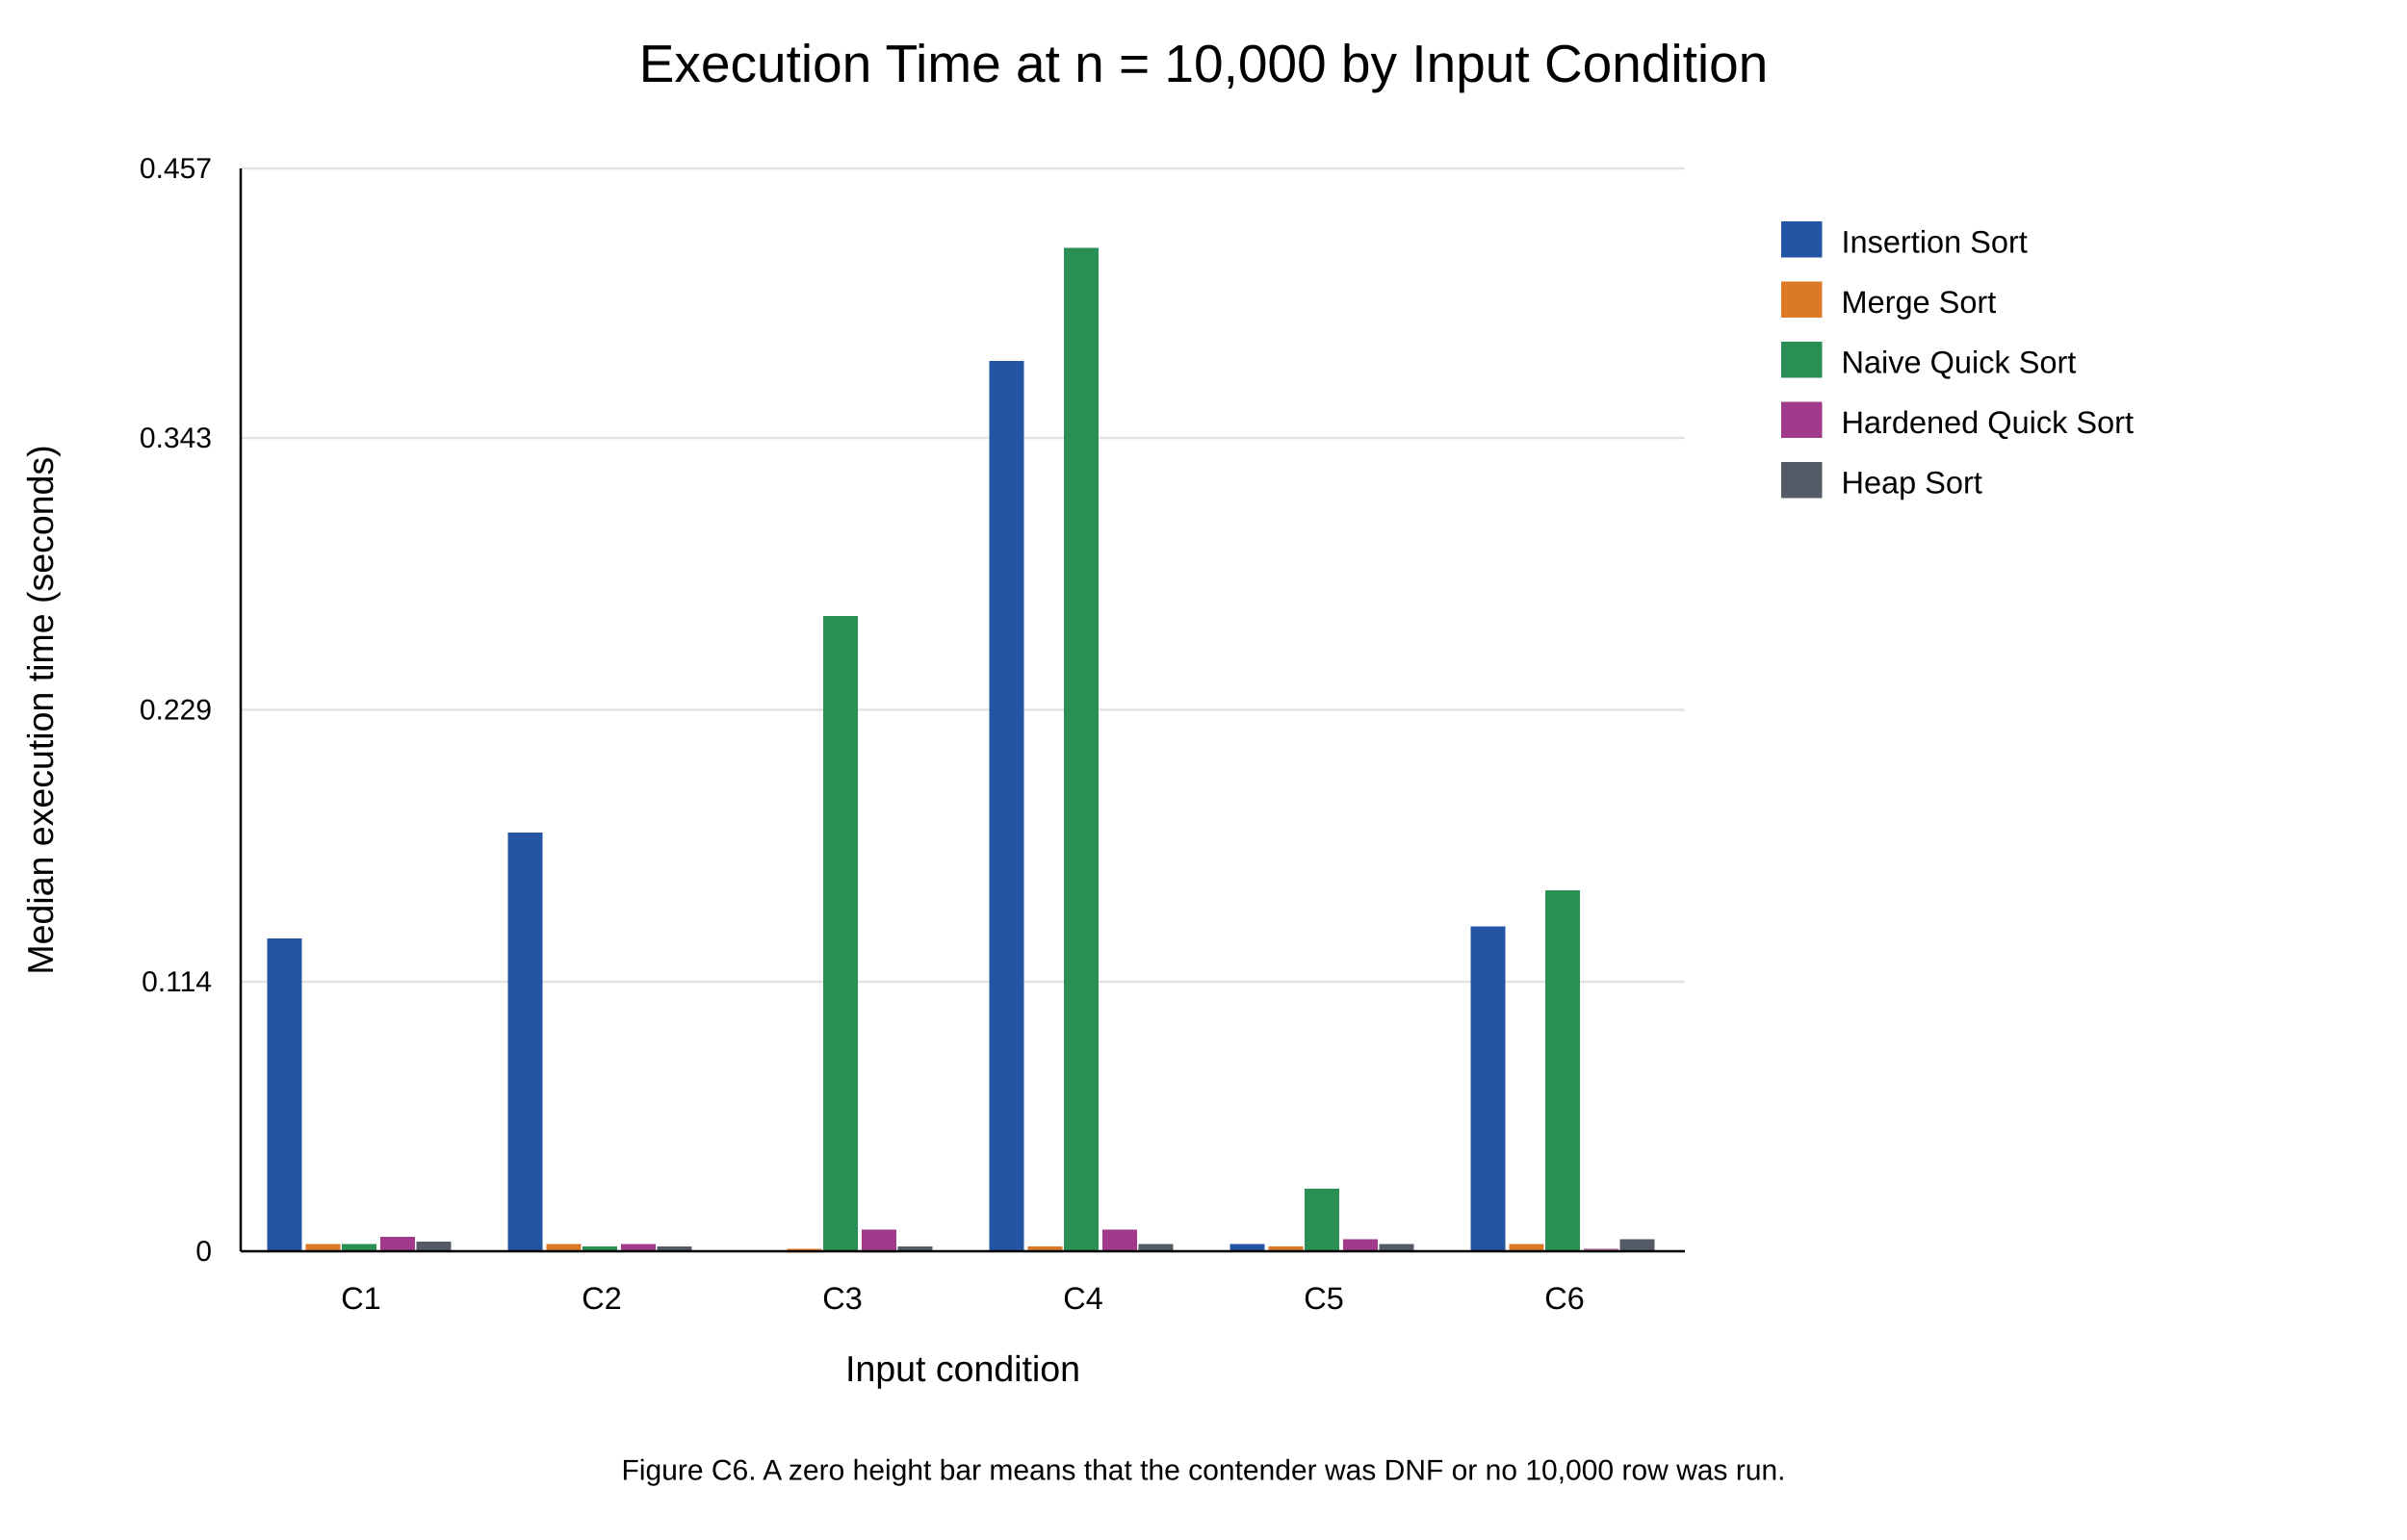
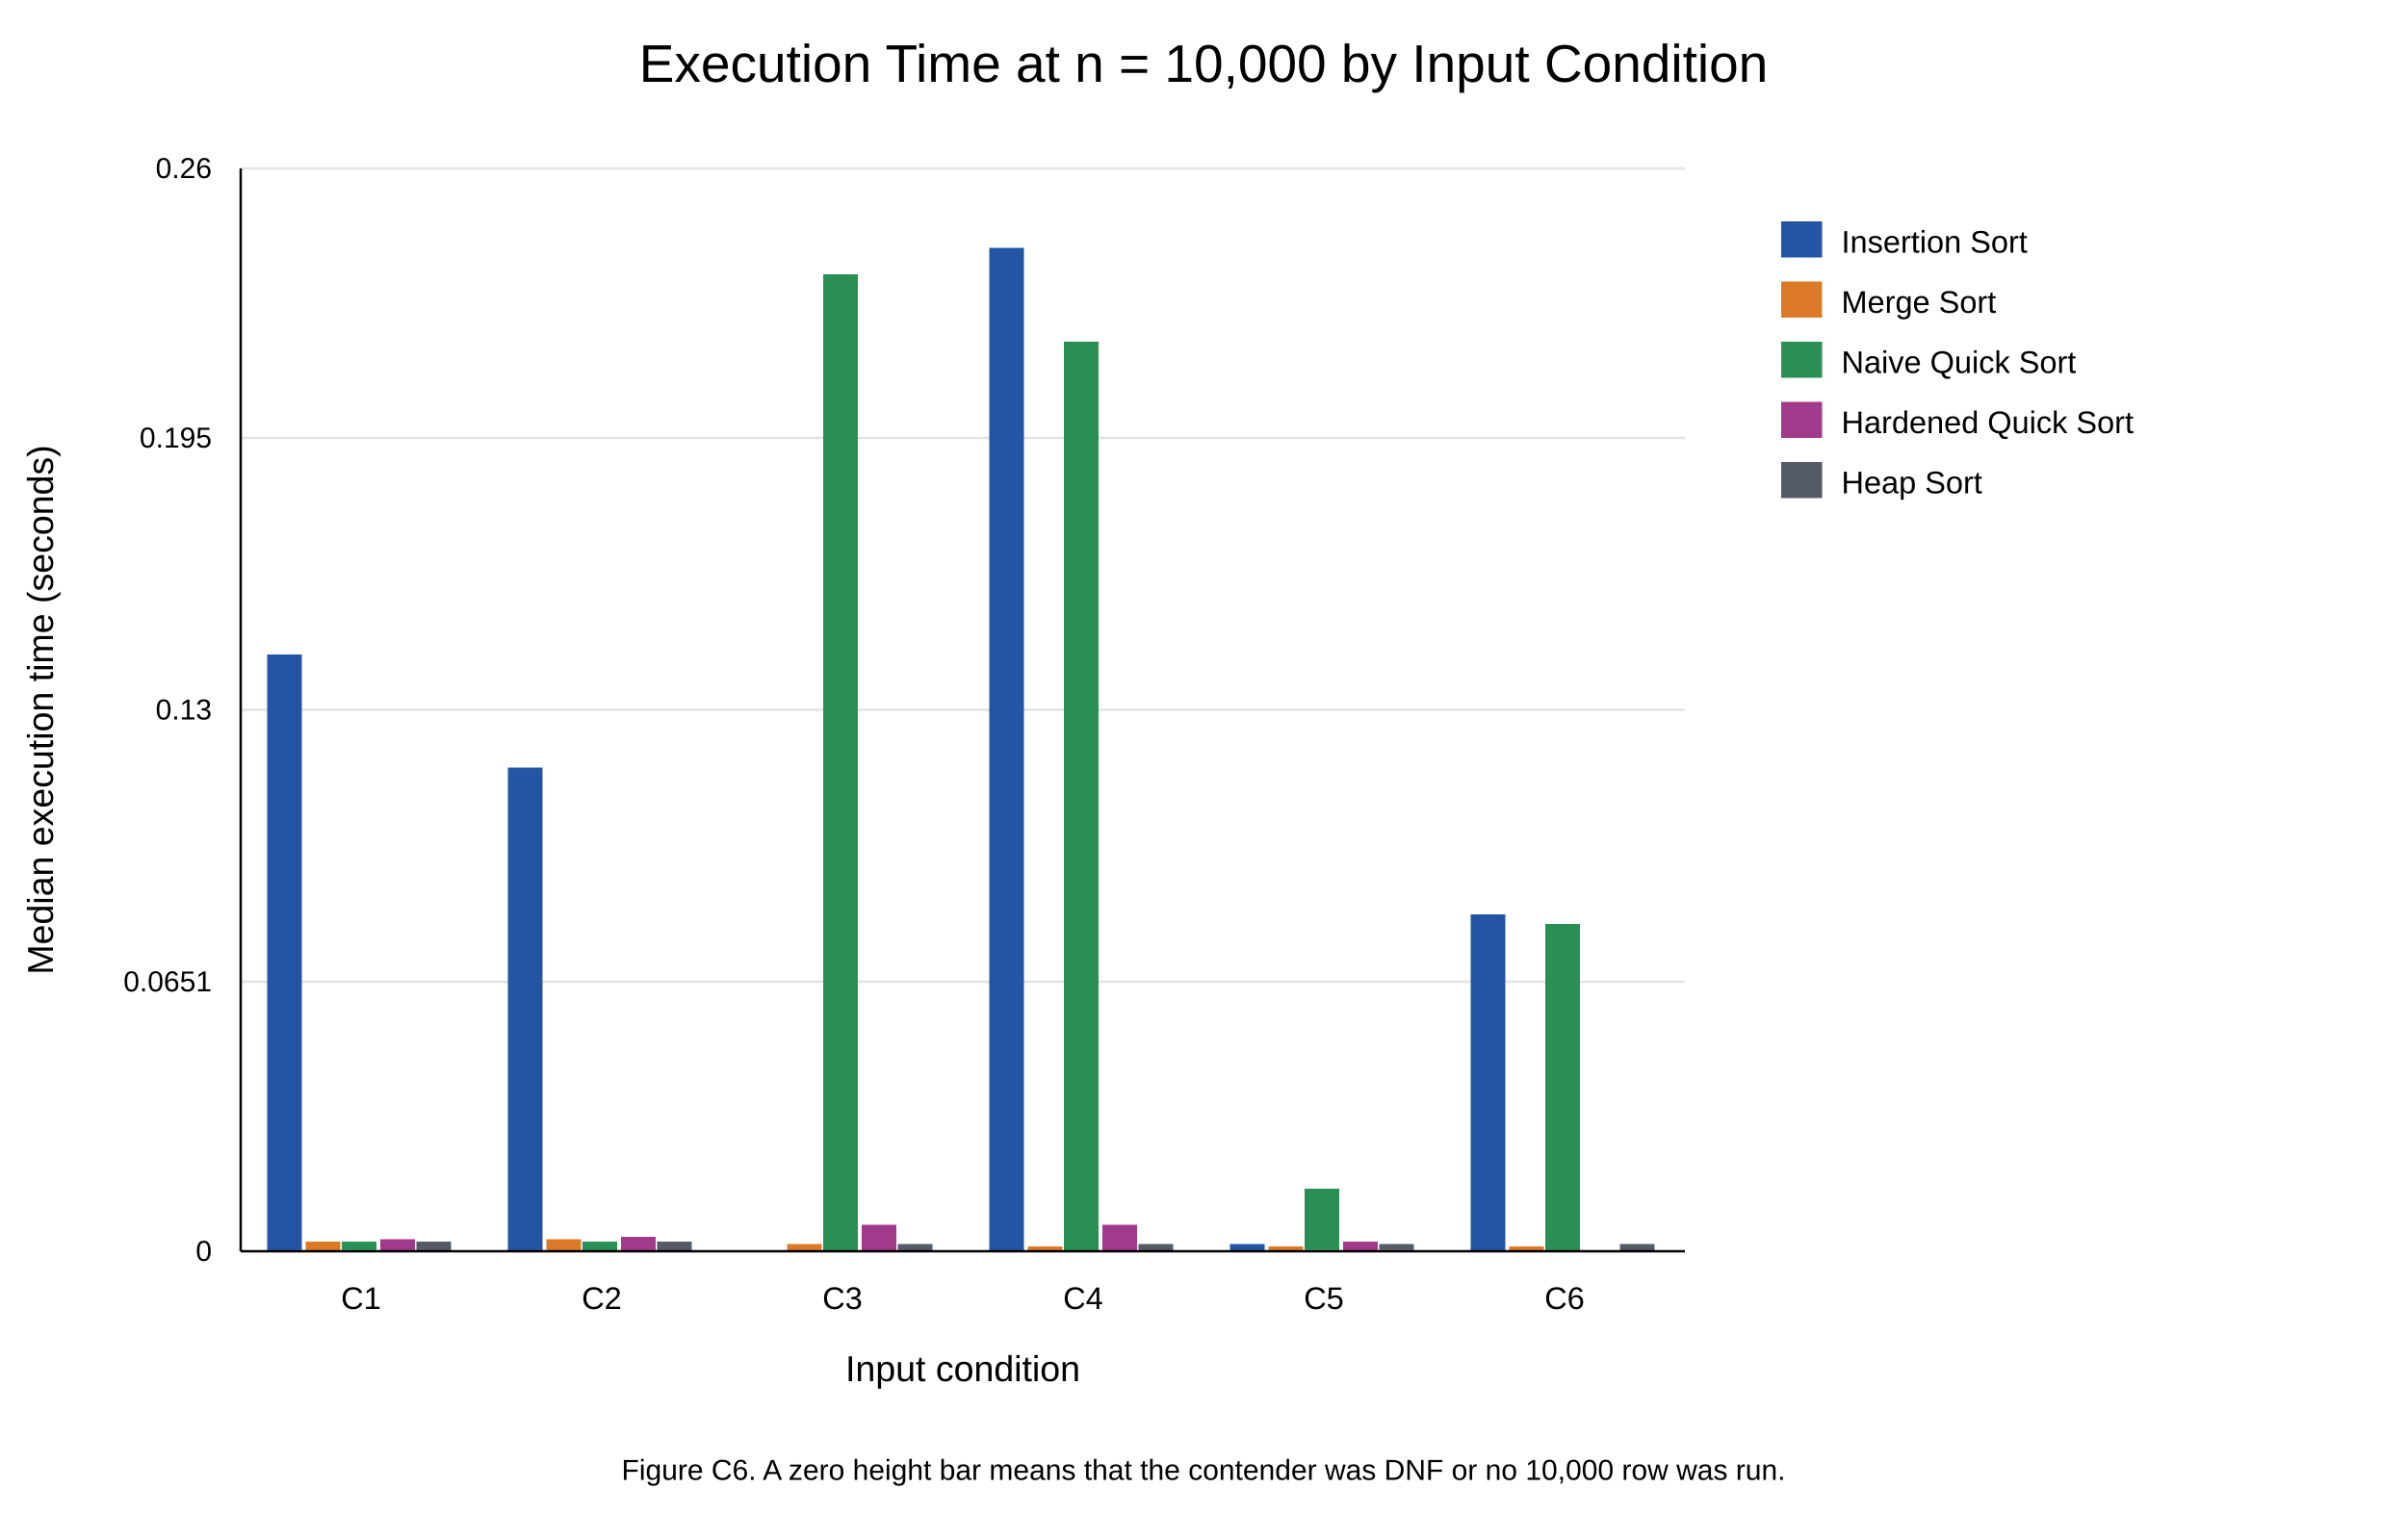
<svg xmlns="http://www.w3.org/2000/svg" width="1000" height="640" viewBox="0 0 1000 640">
  <rect width="100%" height="100%" fill="white" />
  <text x="500" y="34" text-anchor="middle" font-family="Arial" font-size="22">Execution Time at n = 10,000 by Input Condition</text>
  <line x1="100" y1="520" x2="700" y2="520" stroke="#e3e3e3" />
  <text x="88" y="524" text-anchor="end" font-family="Arial" font-size="12">0</text>
  <line x1="100" y1="408" x2="700" y2="408" stroke="#e3e3e3" />
-   <text x="88" y="412" text-anchor="end" font-family="Arial" font-size="12">0.114</text>
+   <text x="88" y="412" text-anchor="end" font-family="Arial" font-size="12">0.0651</text>
  <line x1="100" y1="295" x2="700" y2="295" stroke="#e3e3e3" />
-   <text x="88" y="299" text-anchor="end" font-family="Arial" font-size="12">0.229</text>
+   <text x="88" y="299" text-anchor="end" font-family="Arial" font-size="12">0.13</text>
  <line x1="100" y1="182" x2="700" y2="182" stroke="#e3e3e3" />
-   <text x="88" y="186" text-anchor="end" font-family="Arial" font-size="12">0.343</text>
+   <text x="88" y="186" text-anchor="end" font-family="Arial" font-size="12">0.195</text>
  <line x1="100" y1="70" x2="700" y2="70" stroke="#e3e3e3" />
-   <text x="88" y="74" text-anchor="end" font-family="Arial" font-size="12">0.457</text>
-   <rect x="111" y="390" width="14.4" height="130" fill="#2455a4" />
-   <rect x="127" y="517" width="14.4" height="3.28" fill="#dc7927" />
-   <rect x="142" y="517" width="14.4" height="3.22" fill="#2a8f55" />
-   <rect x="158" y="514" width="14.4" height="5.64" fill="#a23a8b" />
-   <rect x="173" y="516" width="14.4" height="4.1" fill="#555b66" />
+   <text x="88" y="74" text-anchor="end" font-family="Arial" font-size="12">0.26</text>
+   <rect x="111" y="272" width="14.4" height="248" fill="#2455a4" />
+   <rect x="127" y="516" width="14.4" height="4.03" fill="#dc7927" />
+   <rect x="142" y="516" width="14.4" height="3.53" fill="#2a8f55" />
+   <rect x="158" y="515" width="14.4" height="5.06" fill="#a23a8b" />
+   <rect x="173" y="516" width="14.4" height="3.69" fill="#555b66" />
  <text x="150" y="544" text-anchor="middle" font-family="Arial" font-size="13">C1</text>
-   <rect x="211" y="346" width="14.4" height="174" fill="#2455a4" />
-   <rect x="227" y="517" width="14.4" height="2.85" fill="#dc7927" />
-   <rect x="242" y="518" width="14.4" height="2.05" fill="#2a8f55" />
-   <rect x="258" y="517" width="14.4" height="2.84" fill="#a23a8b" />
-   <rect x="273" y="518" width="14.4" height="2.03" fill="#555b66" />
+   <rect x="211" y="319" width="14.4" height="201" fill="#2455a4" />
+   <rect x="227" y="515" width="14.4" height="5.1" fill="#dc7927" />
+   <rect x="242" y="516" width="14.4" height="3.81" fill="#2a8f55" />
+   <rect x="258" y="514" width="14.4" height="5.71" fill="#a23a8b" />
+   <rect x="273" y="516" width="14.4" height="3.6" fill="#555b66" />
  <text x="250" y="544" text-anchor="middle" font-family="Arial" font-size="13">C2</text>
-   <rect x="311" y="520" width="14.4" height="0.121" fill="#2455a4" />
-   <rect x="327" y="519" width="14.4" height="1.47" fill="#dc7927" />
-   <rect x="342" y="256" width="14.4" height="264" fill="#2a8f55" />
-   <rect x="358" y="511" width="14.4" height="9.48" fill="#a23a8b" />
-   <rect x="373" y="518" width="14.4" height="2.18" fill="#555b66" />
+   <rect x="311" y="520" width="14.4" height="0.212" fill="#2455a4" />
+   <rect x="327" y="517" width="14.4" height="2.59" fill="#dc7927" />
+   <rect x="342" y="114" width="14.4" height="406" fill="#2a8f55" />
+   <rect x="358" y="509" width="14.4" height="11.1" fill="#a23a8b" />
+   <rect x="373" y="517" width="14.4" height="2.64" fill="#555b66" />
  <text x="350" y="544" text-anchor="middle" font-family="Arial" font-size="13">C3</text>
-   <rect x="411" y="150" width="14.4" height="370" fill="#2455a4" />
-   <rect x="427" y="518" width="14.4" height="2.25" fill="#dc7927" />
-   <rect x="442" y="103" width="14.4" height="417" fill="#2a8f55" />
-   <rect x="458" y="511" width="14.4" height="9.39" fill="#a23a8b" />
-   <rect x="473" y="517" width="14.4" height="3.06" fill="#555b66" />
+   <rect x="411" y="103" width="14.4" height="417" fill="#2455a4" />
+   <rect x="427" y="518" width="14.4" height="1.77" fill="#dc7927" />
+   <rect x="442" y="142" width="14.4" height="378" fill="#2a8f55" />
+   <rect x="458" y="509" width="14.4" height="10.7" fill="#a23a8b" />
+   <rect x="473" y="517" width="14.4" height="3.12" fill="#555b66" />
  <text x="450" y="544" text-anchor="middle" font-family="Arial" font-size="13">C4</text>
-   <rect x="511" y="517" width="14.4" height="2.95" fill="#2455a4" />
-   <rect x="527" y="518" width="14.4" height="2.3" fill="#dc7927" />
-   <rect x="542" y="494" width="14.4" height="25.9" fill="#2a8f55" />
-   <rect x="558" y="515" width="14.4" height="4.7" fill="#a23a8b" />
-   <rect x="573" y="517" width="14.4" height="3.06" fill="#555b66" />
+   <rect x="511" y="517" width="14.4" height="2.96" fill="#2455a4" />
+   <rect x="527" y="518" width="14.4" height="2.39" fill="#dc7927" />
+   <rect x="542" y="494" width="14.4" height="25.5" fill="#2a8f55" />
+   <rect x="558" y="516" width="14.4" height="3.94" fill="#a23a8b" />
+   <rect x="573" y="517" width="14.4" height="2.51" fill="#555b66" />
  <text x="550" y="544" text-anchor="middle" font-family="Arial" font-size="13">C5</text>
-   <rect x="611" y="385" width="14.4" height="135" fill="#2455a4" />
-   <rect x="627" y="517" width="14.4" height="2.8" fill="#dc7927" />
-   <rect x="642" y="370" width="14.4" height="150" fill="#2a8f55" />
-   <rect x="658" y="519" width="14.4" height="0.5" fill="#a23a8b" />
-   <rect x="673" y="515" width="14.4" height="4.99" fill="#555b66" />
+   <rect x="611" y="380" width="14.4" height="140" fill="#2455a4" />
+   <rect x="627" y="518" width="14.4" height="2.26" fill="#dc7927" />
+   <rect x="642" y="384" width="14.4" height="136" fill="#2a8f55" />
+   <rect x="658" y="520" width="14.4" height="0.441" fill="#a23a8b" />
+   <rect x="673" y="517" width="14.4" height="2.81" fill="#555b66" />
  <text x="650" y="544" text-anchor="middle" font-family="Arial" font-size="13">C6</text>
  <line x1="100" y1="520" x2="700" y2="520" stroke="black" />
  <line x1="100" y1="70" x2="100" y2="520" stroke="black" />
  <text x="400" y="574" text-anchor="middle" font-family="Arial" font-size="15">Input condition</text>
  <text x="22" y="295" transform="rotate(-90 22 295)" text-anchor="middle" font-family="Arial" font-size="15">Median execution time (seconds)</text>
  <rect x="740" y="92" width="17" height="15" fill="#2455a4" />
  <text x="765" y="105" font-family="Arial" font-size="13">Insertion Sort</text>
  <rect x="740" y="117" width="17" height="15" fill="#dc7927" />
  <text x="765" y="130" font-family="Arial" font-size="13">Merge Sort</text>
  <rect x="740" y="142" width="17" height="15" fill="#2a8f55" />
  <text x="765" y="155" font-family="Arial" font-size="13">Naive Quick Sort</text>
  <rect x="740" y="167" width="17" height="15" fill="#a23a8b" />
  <text x="765" y="180" font-family="Arial" font-size="13">Hardened Quick Sort</text>
  <rect x="740" y="192" width="17" height="15" fill="#555b66" />
  <text x="765" y="205" font-family="Arial" font-size="13">Heap Sort</text>
  <text x="500" y="615" text-anchor="middle" font-family="Arial" font-size="12">Figure C6. A zero height bar means that the contender was DNF or no 10,000 row was run.</text>
</svg>
